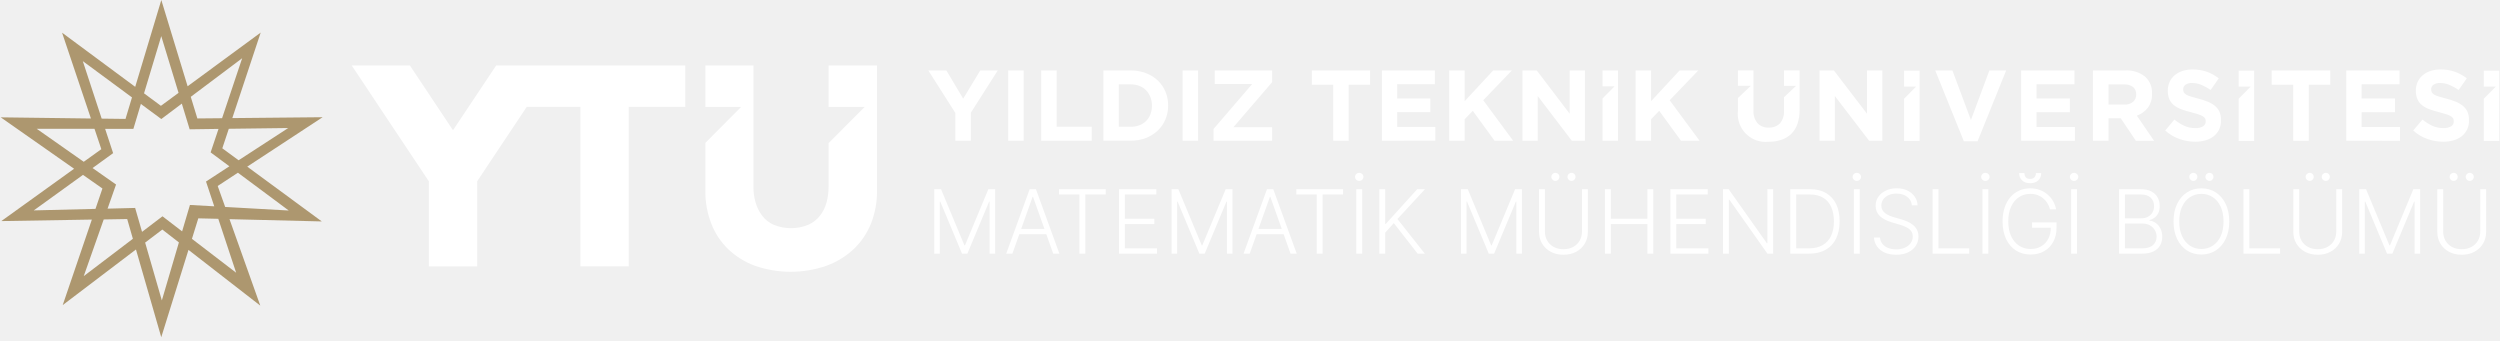
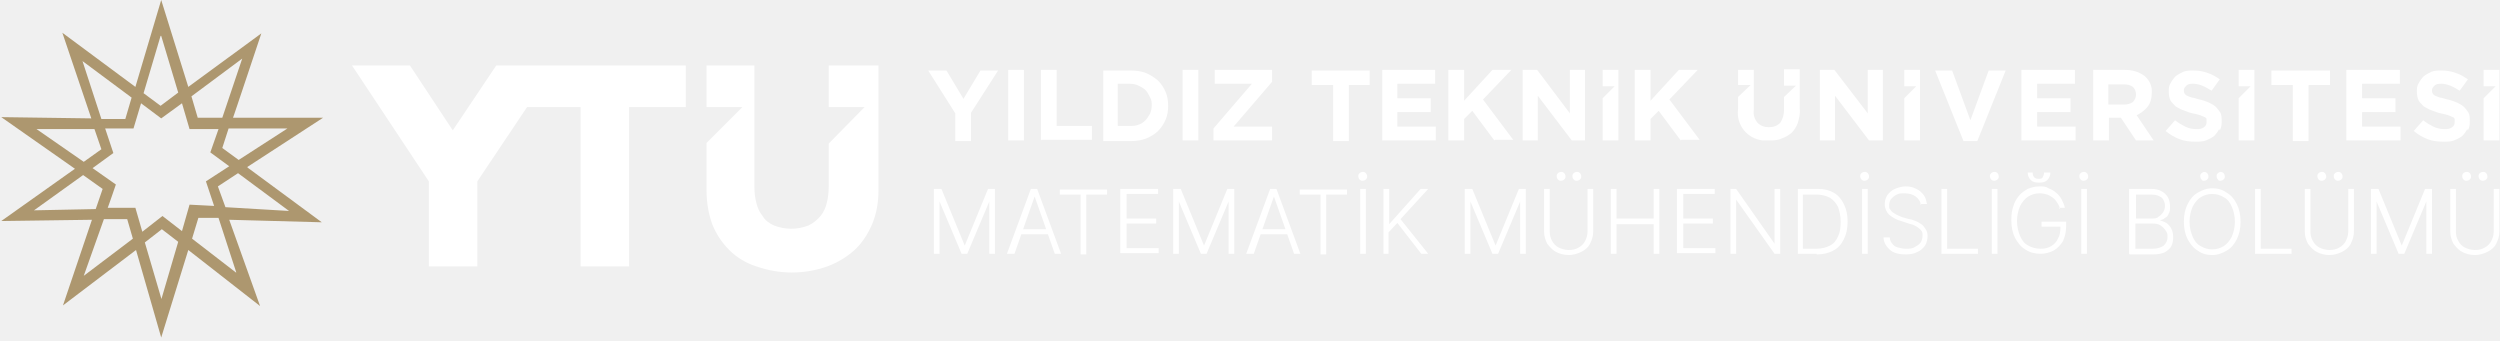
- <svg xmlns="http://www.w3.org/2000/svg" width="397" height="54" viewBox="0 0 397 54" fill="none">
-   <g clip-path="url(#clip0_4111_6620)">
-     <path d="M39.264 26.463L51.231 18.614L36.889 18.753L41.398 5.172L29.792 13.697L25.617 0.005L21.471 13.79L9.856 5.19L14.439 18.818L0.115 18.633L11.767 26.797L0.208 35.109L14.587 34.868L9.958 48.449L21.591 39.617L25.608 53.551L29.931 39.682L41.333 48.533L36.444 34.803L51.101 35.164L39.264 26.463ZM45.767 20.331L37.891 25.451L35.303 23.55L36.332 20.451L45.767 20.331ZM38.457 9.245L35.266 18.772L31.341 18.809L30.293 15.377L38.457 9.245ZM25.608 5.738L28.354 14.746L25.553 16.805L22.872 14.82L25.608 5.738ZM13.149 9.708L20.96 15.469L19.931 18.883L16.146 18.837L13.149 9.708ZM5.83 20.451H15.005L16.09 23.689L13.298 25.693L5.83 20.451ZM5.366 33.411L13.177 27.771L16.266 29.932L15.162 33.17L5.366 33.411ZM13.298 43.848L16.47 34.849L20.2 34.784L21.1 37.92L13.298 43.848ZM25.701 47.707L23.048 38.523L25.775 36.454L28.41 38.495L25.701 47.707ZM28.92 36.742L25.803 34.348L22.556 36.816L21.461 33.022L17.083 33.133L18.428 29.301L14.698 26.685L17.964 24.32L16.693 20.46H21.183L22.371 16.508L25.617 18.902L28.874 16.453L30.117 20.535L34.7 20.47L33.447 24.199L36.425 26.407L32.714 28.828L34.023 32.762L30.163 32.548L28.92 36.742ZM37.501 43.31L30.479 37.929L31.49 34.673L34.663 34.747L37.501 43.31ZM35.757 32.864L34.57 29.533L37.78 27.427L45.851 33.43L35.757 32.864Z" fill="#AD976F" />
-     <path d="M78.791 10.395L71.936 20.683L65.089 10.395H55.849L68.086 28.773L68.104 28.763V42.308H75.776V28.763L75.786 28.773L83.643 16.972H92.169V42.298H99.841V16.972H108.821V10.395H78.791Z" fill="white" />
-     <path d="M131.578 10.395V16.982H137.301L131.578 22.733V29.654C131.578 30.489 131.476 31.324 131.262 32.131C131.058 32.892 130.715 33.606 130.232 34.227C129.741 34.858 129.101 35.359 128.368 35.693C126.596 36.417 124.62 36.417 122.848 35.693C122.124 35.369 121.493 34.858 121.011 34.227C120.538 33.597 120.195 32.892 119.981 32.131C119.749 31.324 119.638 30.489 119.647 29.654V10.395H112.012V16.982H117.69L112.012 22.687V30.276C111.985 32.066 112.309 33.847 112.959 35.526C113.552 37.057 114.471 38.439 115.649 39.58C116.874 40.74 118.33 41.64 119.916 42.215C123.572 43.477 127.551 43.477 131.206 42.215C132.811 41.64 134.286 40.74 135.539 39.58C136.745 38.449 137.682 37.057 138.303 35.526C138.962 33.856 139.296 32.075 139.268 30.276V10.395H131.578Z" fill="white" />
-     <path d="M154.17 17.894V22.347H151.711V17.941L147.416 11.187H150.283L152.955 15.668L155.663 11.187H158.447L154.17 17.894Z" fill="white" />
-     <path d="M160.098 22.347V11.187H162.556V22.347H160.098Z" fill="white" />
-     <path d="M165.339 22.347V11.187H167.798V20.13H173.364V22.347H165.339Z" fill="white" />
-     <path d="M185.072 18.961C184.793 19.629 184.376 20.232 183.856 20.733C183.309 21.243 182.669 21.642 181.973 21.911C181.203 22.208 180.396 22.347 179.57 22.338H175.219V11.187H179.57C180.387 11.178 181.203 11.326 181.973 11.614C182.669 11.874 183.309 12.273 183.856 12.783C184.376 13.284 184.793 13.877 185.072 14.545C185.359 15.241 185.508 15.983 185.498 16.735V16.763C185.508 17.523 185.359 18.265 185.072 18.961ZM182.929 16.763C182.938 16.299 182.845 15.835 182.678 15.408C182.52 15.009 182.288 14.648 182.001 14.341C181.704 14.035 181.342 13.803 180.943 13.646C180.507 13.479 180.043 13.395 179.57 13.395H177.669V20.13H179.57C180.034 20.14 180.507 20.056 180.943 19.889C181.342 19.741 181.704 19.509 182.001 19.212C182.298 18.906 182.53 18.553 182.678 18.163C182.845 17.727 182.929 17.273 182.929 16.809V16.763Z" fill="white" />
-     <path d="M187.799 22.347V11.187H190.257V22.347H187.799Z" fill="white" />
-     <path d="M192.707 22.347V20.483L198.848 13.339H192.901V11.187H202.011V13.052L195.87 20.195H202.011V22.347H192.707Z" fill="white" />
-     <path d="M214.173 13.451V22.347H211.715V13.451H208.32V11.187H217.569V13.451H214.173Z" fill="white" />
-     <path d="M219.452 22.347V11.187H227.857V13.367H221.873V15.631H227.133V17.811H221.873V20.158H227.931V22.338L219.452 22.347Z" fill="white" />
-     <path d="M237.338 22.347L233.878 17.598L232.588 18.933V22.347H230.13V11.187H232.588V16.067L237.116 11.187H240.084L235.538 15.918L240.288 22.347H237.338Z" fill="white" />
-     <path d="M249.602 22.347L244.194 15.251V22.347H241.773V11.187H244.036L249.268 18.061V11.187H251.69V22.347H249.602Z" fill="white" />
-     <path d="M266.941 22.347L263.481 17.598L262.191 18.933V22.347H259.733V11.187H262.191V16.067L266.718 11.187H269.687L265.141 15.918L269.891 22.347H266.941Z" fill="white" />
-     <path d="M296.813 22.347L291.377 15.251V22.347H288.937V11.187H291.219L296.479 18.061V11.187H298.919V22.347H296.813Z" fill="white" />
-     <path d="M314.04 22.431H311.86L307.315 11.187H310.042L312.983 19.054L315.914 11.187H318.577L314.04 22.431Z" fill="white" />
-     <path d="M320.961 22.347V11.187H329.422V13.377H323.401V15.64H328.698V17.82H323.401V20.167H329.496V22.357L320.961 22.347Z" fill="white" />
-     <path d="M339.172 22.347L336.769 18.776H334.83V22.347H332.362V11.187H337.502C338.624 11.122 339.738 11.465 340.628 12.161C341.389 12.848 341.797 13.85 341.742 14.87V14.907C341.779 15.696 341.537 16.475 341.074 17.115C340.619 17.69 340.016 18.126 339.33 18.367L342.066 22.357H339.172V22.347ZM339.227 15C339.255 14.545 339.07 14.1 338.717 13.803C338.3 13.516 337.799 13.377 337.289 13.404H334.83V16.605H337.335C337.845 16.642 338.337 16.484 338.736 16.169C339.06 15.881 339.246 15.454 339.227 15.018V15Z" fill="white" />
-     <path d="M352.419 20.52C352.225 20.937 351.937 21.308 351.575 21.605C351.195 21.911 350.75 22.134 350.276 22.273C349.738 22.431 349.172 22.514 348.607 22.505C347.744 22.505 346.9 22.357 346.083 22.069C345.248 21.772 344.488 21.318 343.838 20.724L345.295 18.989C345.777 19.388 346.306 19.713 346.872 19.982C347.428 20.232 348.031 20.353 348.644 20.343C349.061 20.362 349.469 20.269 349.84 20.065C350.109 19.898 350.276 19.611 350.267 19.295V19.258C350.267 19.11 350.239 18.961 350.184 18.831C350.1 18.692 349.989 18.572 349.84 18.488C349.618 18.358 349.386 18.247 349.145 18.173C348.848 18.071 348.467 17.959 347.994 17.839C347.475 17.718 346.955 17.56 346.445 17.375C346.028 17.227 345.629 17.013 345.267 16.744C344.942 16.494 344.692 16.178 344.515 15.807C344.33 15.371 344.237 14.898 344.246 14.415V14.388C344.237 13.915 344.339 13.441 344.534 13.005C344.719 12.597 344.998 12.235 345.341 11.948C345.703 11.642 346.13 11.41 346.575 11.271C347.085 11.104 347.623 11.029 348.161 11.029C348.931 11.02 349.701 11.141 350.434 11.391C351.121 11.632 351.761 11.994 352.336 12.44L351.056 14.286C350.592 13.97 350.1 13.701 349.581 13.479C349.126 13.284 348.625 13.182 348.133 13.182C347.753 13.154 347.373 13.256 347.048 13.46C346.825 13.618 346.686 13.877 346.686 14.156V14.193C346.686 14.36 346.714 14.518 346.788 14.666C346.881 14.814 347.011 14.944 347.169 15.028C347.41 15.158 347.66 15.26 347.92 15.334C348.235 15.427 348.634 15.538 349.117 15.668C349.636 15.798 350.146 15.965 350.638 16.169C351.046 16.336 351.427 16.558 351.761 16.837C352.058 17.087 352.299 17.403 352.456 17.755C352.623 18.154 352.698 18.581 352.688 19.017V19.045C352.725 19.555 352.623 20.056 352.419 20.52Z" fill="white" />
-     <path d="M366.632 13.451V22.357H364.164V13.451H360.741V11.187H370.046V13.451H366.632Z" fill="white" />
-     <path d="M372.588 22.347V11.187H381.048V13.377H375.027V15.64H380.325V17.82H375.027V20.167H381.122V22.357L372.588 22.347Z" fill="white" />
-     <path d="M391.8 20.52C391.605 20.937 391.318 21.308 390.956 21.605C390.576 21.911 390.13 22.134 389.657 22.273C389.119 22.431 388.553 22.514 387.987 22.505C387.125 22.505 386.28 22.357 385.464 22.069C384.629 21.772 383.868 21.318 383.219 20.724L384.685 18.989C385.167 19.388 385.696 19.713 386.262 19.982C386.818 20.232 387.421 20.353 388.034 20.343C388.451 20.362 388.859 20.269 389.231 20.065C389.5 19.898 389.667 19.611 389.657 19.295V19.249C389.657 19.1 389.629 18.952 389.574 18.822C389.49 18.683 389.379 18.562 389.231 18.479C389.008 18.349 388.776 18.238 388.535 18.163C388.238 18.061 387.857 17.95 387.384 17.829C386.865 17.709 386.345 17.551 385.835 17.366C385.418 17.217 385.019 17.004 384.657 16.735C384.332 16.484 384.082 16.169 383.905 15.798C383.72 15.362 383.627 14.889 383.636 14.406V14.388C383.627 13.915 383.729 13.441 383.924 13.005C384.119 12.597 384.388 12.235 384.731 11.948C385.093 11.642 385.52 11.41 385.965 11.271C386.475 11.104 387.013 11.029 387.551 11.029C388.321 11.02 389.091 11.141 389.824 11.391C390.511 11.632 391.151 11.994 391.726 12.44L390.437 14.286C389.973 13.97 389.481 13.701 388.961 13.479C388.507 13.284 388.006 13.182 387.514 13.182C387.134 13.154 386.754 13.256 386.429 13.46C386.206 13.618 386.067 13.877 386.067 14.156V14.193C386.067 14.36 386.095 14.518 386.169 14.666C386.262 14.814 386.392 14.944 386.549 15.028C386.791 15.158 387.041 15.26 387.301 15.334C387.616 15.427 388.015 15.538 388.498 15.668C389.017 15.798 389.527 15.965 390.019 16.169C390.427 16.336 390.808 16.558 391.142 16.837C391.438 17.087 391.68 17.403 391.837 17.755C392.004 18.154 392.079 18.581 392.069 19.017V19.045C392.106 19.555 392.004 20.056 391.8 20.52Z" fill="white" />
-     <path d="M254.482 11.187V13.71H256.393L254.482 15.64V22.347H256.94V11.187H254.482Z" fill="white" />
-     <path d="M394.426 11.224V13.748H396.337L394.426 15.677V22.384H396.884V11.224H394.426Z" fill="white" />
-     <path d="M355.499 11.224V13.748H357.41L355.499 15.677V22.384H357.958V11.224H355.499Z" fill="white" />
-     <path d="M302.37 11.224V13.748H304.281L302.37 15.677V22.384H304.828V11.224H302.37Z" fill="white" />
-     <path d="M283.296 11.187V13.636H285.208L283.296 15.445V17.579C283.352 18.303 283.12 19.026 282.656 19.592C282.183 20.056 281.534 20.297 280.875 20.26C280.207 20.297 279.558 20.047 279.094 19.564C278.621 18.98 278.398 18.247 278.454 17.495V11.178H275.986V13.627H278.027L275.986 15.566V17.56C275.689 19.991 277.415 22.208 279.845 22.505C280.179 22.542 280.513 22.551 280.847 22.514C281.543 22.524 282.23 22.422 282.888 22.199C283.473 22.013 284.001 21.689 284.447 21.262C284.892 20.817 285.226 20.279 285.43 19.694C285.671 18.98 285.792 18.228 285.773 17.477V11.178H283.296V11.187Z" fill="white" />
-     <path d="M148.359 30.046H149.438L153.15 38.959H153.24L156.952 30.046H158.031V40.278H157.152V32.019H157.072L153.62 40.278H152.77L149.318 32.019H149.238V40.278H148.359V30.046ZM160.767 40.278H159.788L163.51 30.046H164.509L168.231 40.278H167.252L164.044 31.26H163.974L160.767 40.278ZM161.471 36.356H166.547V37.195H161.471V36.356ZM168.17 30.885V30.046H175.589V30.885H172.347V40.278H171.412V30.885H168.17ZM177.693 40.278V30.046H183.628V30.885H178.627V34.737H183.313V35.577H178.627V39.439H183.728V40.278H177.693ZM186.046 30.046H187.125L190.838 38.959H190.928L194.64 30.046H195.719V40.278H194.84V32.019H194.76L191.307 40.278H190.458L187.006 32.019H186.926V40.278H186.046V30.046ZM198.454 40.278H197.475L201.197 30.046H202.196L205.919 40.278H204.939L201.732 31.26H201.662L198.454 40.278ZM199.159 36.356H204.235V37.195H199.159V36.356ZM205.857 30.885V30.046H213.277V30.885H210.034V40.278H209.1V30.885H205.857ZM216.314 30.046V40.278H215.38V30.046H216.314ZM215.845 28.727C215.665 28.727 215.508 28.665 215.375 28.542C215.245 28.415 215.18 28.264 215.18 28.087C215.18 27.911 215.245 27.761 215.375 27.638C215.508 27.511 215.665 27.448 215.845 27.448C216.028 27.448 216.184 27.511 216.314 27.638C216.448 27.761 216.514 27.911 216.514 28.087C216.514 28.264 216.448 28.415 216.314 28.542C216.184 28.665 216.028 28.727 215.845 28.727ZM219.035 40.278V30.046H219.969V35.557H220.059L225.055 30.046H226.284L221.913 34.777L226.264 40.278H225.125L221.333 35.427L219.969 36.956V40.278H219.035ZM232.005 30.046H233.084L236.796 38.959H236.886L240.598 30.046H241.678V40.278H240.798V32.019H240.718L237.266 40.278H236.417L232.964 32.019H232.884V40.278H232.005V30.046ZM251.218 30.046H252.152V36.821C252.152 37.517 251.989 38.14 251.662 38.689C251.336 39.236 250.881 39.667 250.298 39.983C249.719 40.296 249.044 40.453 248.275 40.453C247.509 40.453 246.834 40.295 246.252 39.978C245.669 39.662 245.214 39.23 244.888 38.684C244.561 38.138 244.398 37.517 244.398 36.821V30.046H245.332V36.756C245.332 37.299 245.454 37.783 245.697 38.21C245.94 38.633 246.282 38.966 246.721 39.209C247.164 39.452 247.682 39.574 248.275 39.574C248.868 39.574 249.386 39.452 249.829 39.209C250.272 38.966 250.613 38.633 250.853 38.21C251.096 37.783 251.218 37.299 251.218 36.756V30.046ZM246.996 28.727C246.826 28.727 246.676 28.664 246.546 28.537C246.42 28.407 246.356 28.257 246.356 28.087C246.356 27.907 246.42 27.756 246.546 27.633C246.676 27.509 246.826 27.448 246.996 27.448C247.179 27.448 247.331 27.509 247.451 27.633C247.574 27.756 247.635 27.907 247.635 28.087C247.635 28.257 247.574 28.407 247.451 28.537C247.331 28.664 247.179 28.727 246.996 28.727ZM249.554 28.727C249.384 28.727 249.234 28.664 249.104 28.537C248.978 28.407 248.915 28.257 248.915 28.087C248.915 27.907 248.978 27.756 249.104 27.633C249.234 27.509 249.384 27.448 249.554 27.448C249.737 27.448 249.889 27.509 250.009 27.633C250.132 27.756 250.194 27.907 250.194 28.087C250.194 28.257 250.132 28.407 250.009 28.537C249.889 28.664 249.737 28.727 249.554 28.727ZM254.867 40.278V30.046H255.802V34.737H261.607V30.046H262.542V40.278H261.607V35.577H255.802V40.278H254.867ZM265.255 40.278V30.046H271.19V30.885H266.189V34.737H270.875V35.577H266.189V39.439H271.29V40.278H265.255ZM281.577 30.046V40.278H280.668L274.622 31.71H274.542V40.278H273.608V30.046H274.512L280.578 38.624H280.658V30.046H281.577ZM287.295 40.278H284.298V30.046H287.475C288.451 30.046 289.285 30.249 289.978 30.655C290.674 31.062 291.207 31.645 291.577 32.404C291.947 33.163 292.132 34.074 292.132 35.137C292.132 36.209 291.942 37.13 291.562 37.9C291.186 38.666 290.636 39.254 289.913 39.663C289.194 40.073 288.321 40.278 287.295 40.278ZM285.232 39.439H287.24C288.12 39.439 288.856 39.266 289.449 38.919C290.041 38.573 290.486 38.078 290.783 37.435C291.079 36.792 291.227 36.026 291.227 35.137C291.224 34.254 291.077 33.495 290.788 32.859C290.501 32.222 290.075 31.735 289.509 31.395C288.946 31.055 288.25 30.885 287.42 30.885H285.232V39.439ZM295.33 30.046V40.278H294.396V30.046H295.33ZM294.861 28.727C294.681 28.727 294.524 28.665 294.391 28.542C294.261 28.415 294.196 28.264 294.196 28.087C294.196 27.911 294.261 27.761 294.391 27.638C294.524 27.511 294.681 27.448 294.861 27.448C295.044 27.448 295.2 27.511 295.33 27.638C295.464 27.761 295.53 27.911 295.53 28.087C295.53 28.264 295.464 28.415 295.33 28.542C295.2 28.665 295.044 28.727 294.861 28.727ZM303.607 32.604C303.55 32.034 303.298 31.581 302.852 31.245C302.406 30.909 301.845 30.74 301.168 30.74C300.692 30.74 300.272 30.822 299.909 30.985C299.55 31.148 299.267 31.375 299.06 31.665C298.857 31.951 298.755 32.278 298.755 32.644C298.755 32.914 298.814 33.15 298.93 33.353C299.047 33.556 299.203 33.731 299.4 33.878C299.6 34.021 299.819 34.144 300.059 34.248C300.302 34.351 300.547 34.438 300.794 34.507L301.873 34.817C302.199 34.907 302.526 35.022 302.852 35.162C303.179 35.302 303.477 35.478 303.746 35.691C304.02 35.901 304.238 36.16 304.401 36.466C304.567 36.769 304.651 37.134 304.651 37.56C304.651 38.106 304.509 38.598 304.226 39.034C303.943 39.47 303.537 39.817 303.007 40.073C302.477 40.326 301.843 40.453 301.103 40.453C300.407 40.453 299.803 40.338 299.29 40.108C298.777 39.875 298.374 39.554 298.081 39.144C297.788 38.734 297.623 38.26 297.586 37.72H298.545C298.579 38.123 298.712 38.464 298.945 38.744C299.178 39.024 299.481 39.237 299.854 39.384C300.227 39.527 300.644 39.599 301.103 39.599C301.613 39.599 302.066 39.514 302.462 39.344C302.862 39.171 303.175 38.931 303.402 38.624C303.632 38.315 303.746 37.955 303.746 37.545C303.746 37.199 303.656 36.909 303.477 36.676C303.297 36.439 303.045 36.241 302.722 36.081C302.402 35.921 302.031 35.78 301.608 35.657L300.384 35.297C299.581 35.057 298.958 34.726 298.515 34.303C298.072 33.88 297.851 33.34 297.851 32.684C297.851 32.134 297.997 31.651 298.291 31.235C298.587 30.815 298.987 30.489 299.49 30.256C299.996 30.019 300.564 29.901 301.193 29.901C301.83 29.901 302.392 30.017 302.882 30.251C303.372 30.484 303.76 30.805 304.046 31.215C304.336 31.621 304.491 32.084 304.511 32.604H303.607ZM306.899 40.278V30.046H307.833V39.439H312.71V40.278H306.899ZM315.747 30.046V40.278H314.813V30.046H315.747ZM315.278 28.727C315.098 28.727 314.941 28.665 314.808 28.542C314.678 28.415 314.613 28.264 314.613 28.087C314.613 27.911 314.678 27.761 314.808 27.638C314.941 27.511 315.098 27.448 315.278 27.448C315.461 27.448 315.617 27.511 315.747 27.638C315.88 27.761 315.947 27.911 315.947 28.087C315.947 28.264 315.88 28.415 315.747 28.542C315.617 28.665 315.461 28.727 315.278 28.727ZM325.547 33.243C325.454 32.904 325.317 32.586 325.138 32.289C324.958 31.989 324.735 31.728 324.468 31.505C324.205 31.278 323.9 31.102 323.554 30.975C323.211 30.849 322.828 30.785 322.405 30.785C321.739 30.785 321.142 30.959 320.616 31.305C320.09 31.651 319.673 32.151 319.367 32.804C319.064 33.457 318.912 34.243 318.912 35.162C318.912 36.078 319.066 36.862 319.372 37.515C319.678 38.168 320.098 38.669 320.631 39.019C321.167 39.365 321.78 39.539 322.47 39.539C323.099 39.539 323.655 39.399 324.138 39.119C324.621 38.839 324.998 38.439 325.267 37.92C325.541 37.4 325.674 36.782 325.667 36.066L325.967 36.161H322.689V35.322H326.576V36.161C326.576 37.034 326.4 37.788 326.047 38.425C325.694 39.061 325.209 39.552 324.593 39.898C323.977 40.245 323.269 40.418 322.47 40.418C321.577 40.418 320.796 40.203 320.126 39.773C319.457 39.34 318.936 38.731 318.563 37.945C318.193 37.155 318.008 36.228 318.008 35.162C318.008 34.359 318.115 33.635 318.328 32.989C318.541 32.342 318.842 31.79 319.232 31.33C319.625 30.87 320.09 30.519 320.626 30.276C321.162 30.029 321.755 29.906 322.405 29.906C322.964 29.906 323.476 29.994 323.939 30.171C324.405 30.347 324.815 30.59 325.168 30.9C325.524 31.207 325.815 31.561 326.042 31.964C326.272 32.364 326.427 32.79 326.507 33.243H325.547ZM323.304 27.488H324.143C324.143 27.964 323.985 28.351 323.669 28.647C323.356 28.943 322.928 29.092 322.385 29.092C321.848 29.092 321.424 28.943 321.111 28.647C320.798 28.351 320.641 27.964 320.641 27.488H321.48C321.48 27.748 321.55 27.967 321.69 28.147C321.833 28.324 322.065 28.412 322.385 28.412C322.704 28.412 322.938 28.324 323.084 28.147C323.231 27.967 323.304 27.748 323.304 27.488ZM329.83 30.046V40.278H328.896V30.046H329.83ZM329.361 28.727C329.181 28.727 329.024 28.665 328.891 28.542C328.761 28.415 328.696 28.264 328.696 28.087C328.696 27.911 328.761 27.761 328.891 27.638C329.024 27.511 329.181 27.448 329.361 27.448C329.544 27.448 329.7 27.511 329.83 27.638C329.963 27.761 330.03 27.911 330.03 28.087C330.03 28.264 329.963 28.415 329.83 28.542C329.7 28.665 329.544 28.727 329.361 28.727ZM336.508 40.278V30.046H339.96C340.626 30.046 341.181 30.162 341.624 30.396C342.07 30.629 342.405 30.947 342.628 31.35C342.851 31.753 342.963 32.211 342.963 32.724C342.963 33.15 342.891 33.515 342.748 33.818C342.605 34.121 342.41 34.366 342.163 34.552C341.917 34.739 341.642 34.874 341.339 34.957V35.037C341.669 35.06 341.988 35.177 342.298 35.387C342.608 35.593 342.863 35.883 343.063 36.256C343.263 36.629 343.362 37.075 343.362 37.595C343.362 38.111 343.248 38.573 343.018 38.979C342.788 39.382 342.435 39.7 341.959 39.933C341.486 40.163 340.883 40.278 340.15 40.278H336.508ZM337.442 39.439H340.15C340.939 39.439 341.522 39.264 341.899 38.914C342.278 38.564 342.468 38.125 342.468 37.595C342.468 37.205 342.373 36.852 342.183 36.536C341.997 36.216 341.732 35.963 341.389 35.776C341.049 35.59 340.65 35.497 340.19 35.497H337.442V39.439ZM337.442 34.667H340.045C340.448 34.667 340.801 34.584 341.104 34.417C341.407 34.251 341.644 34.021 341.814 33.728C341.983 33.435 342.068 33.1 342.068 32.724C342.068 32.181 341.892 31.74 341.539 31.4C341.186 31.057 340.66 30.885 339.96 30.885H337.442V34.667ZM354.006 35.162C354.006 36.228 353.816 37.155 353.436 37.945C353.056 38.731 352.533 39.34 351.867 39.773C351.204 40.203 350.442 40.418 349.579 40.418C348.716 40.418 347.952 40.203 347.286 39.773C346.623 39.34 346.102 38.731 345.722 37.945C345.346 37.155 345.157 36.228 345.157 35.162C345.157 34.096 345.346 33.17 345.722 32.384C346.102 31.595 346.625 30.985 347.291 30.555C347.957 30.122 348.72 29.906 349.579 29.906C350.442 29.906 351.204 30.122 351.867 30.555C352.533 30.985 353.056 31.595 353.436 32.384C353.816 33.17 354.006 34.096 354.006 35.162ZM353.096 35.162C353.096 34.246 352.943 33.462 352.637 32.809C352.33 32.153 351.912 31.651 351.383 31.305C350.853 30.959 350.252 30.785 349.579 30.785C348.909 30.785 348.31 30.959 347.78 31.305C347.251 31.651 346.831 32.151 346.521 32.804C346.215 33.457 346.062 34.243 346.062 35.162C346.062 36.078 346.215 36.862 346.521 37.515C346.828 38.168 347.246 38.669 347.775 39.019C348.305 39.365 348.906 39.539 349.579 39.539C350.252 39.539 350.853 39.365 351.383 39.019C351.916 38.673 352.335 38.173 352.642 37.52C352.948 36.864 353.1 36.078 353.096 35.162ZM348.3 28.727C348.133 28.727 347.985 28.664 347.855 28.537C347.725 28.407 347.66 28.257 347.66 28.087C347.66 27.904 347.725 27.753 347.855 27.633C347.985 27.509 348.133 27.448 348.3 27.448C348.483 27.448 348.635 27.509 348.755 27.633C348.878 27.753 348.939 27.904 348.939 28.087C348.939 28.257 348.878 28.407 348.755 28.537C348.635 28.664 348.483 28.727 348.3 28.727ZM350.858 28.727C350.691 28.727 350.543 28.664 350.413 28.537C350.283 28.407 350.218 28.257 350.218 28.087C350.218 27.904 350.283 27.753 350.413 27.633C350.543 27.509 350.691 27.448 350.858 27.448C351.041 27.448 351.193 27.509 351.313 27.633C351.436 27.753 351.497 27.904 351.497 28.087C351.497 28.257 351.436 28.407 351.313 28.537C351.193 28.664 351.041 28.727 350.858 28.727ZM356.265 40.278V30.046H357.199V39.439H362.076V40.278H356.265ZM370.999 30.046H371.933V36.821C371.933 37.517 371.77 38.14 371.444 38.689C371.117 39.236 370.662 39.667 370.08 39.983C369.5 40.296 368.826 40.453 368.056 40.453C367.29 40.453 366.616 40.295 366.033 39.978C365.45 39.662 364.995 39.23 364.669 38.684C364.342 38.138 364.179 37.517 364.179 36.821V30.046H365.113V36.756C365.113 37.299 365.235 37.783 365.478 38.21C365.721 38.633 366.063 38.966 366.502 39.209C366.945 39.452 367.463 39.574 368.056 39.574C368.649 39.574 369.167 39.452 369.61 39.209C370.053 38.966 370.394 38.633 370.634 38.21C370.877 37.783 370.999 37.299 370.999 36.756V30.046ZM366.777 28.727C366.607 28.727 366.457 28.664 366.327 28.537C366.201 28.407 366.138 28.257 366.138 28.087C366.138 27.907 366.201 27.756 366.327 27.633C366.457 27.509 366.607 27.448 366.777 27.448C366.96 27.448 367.112 27.509 367.232 27.633C367.355 27.756 367.417 27.907 367.417 28.087C367.417 28.257 367.355 28.407 367.232 28.537C367.112 28.664 366.96 28.727 366.777 28.727ZM369.335 28.727C369.165 28.727 369.015 28.664 368.885 28.537C368.759 28.407 368.696 28.257 368.696 28.087C368.696 27.907 368.759 27.756 368.885 27.633C369.015 27.509 369.165 27.448 369.335 27.448C369.518 27.448 369.67 27.509 369.79 27.633C369.913 27.756 369.975 27.907 369.975 28.087C369.975 28.257 369.913 28.407 369.79 28.537C369.67 28.664 369.518 28.727 369.335 28.727ZM374.649 30.046H375.728L379.44 38.959H379.53L383.242 30.046H384.321V40.278H383.442V32.019H383.362L379.91 40.278H379.06L375.608 32.019H375.528V40.278H374.649V30.046ZM393.861 30.046H394.796V36.821C394.796 37.517 394.632 38.14 394.306 38.689C393.98 39.236 393.525 39.667 392.942 39.983C392.363 40.296 391.688 40.453 390.919 40.453C390.153 40.453 389.478 40.295 388.895 39.978C388.312 39.662 387.858 39.23 387.531 38.684C387.205 38.138 387.042 37.517 387.042 36.821V30.046H387.976V36.756C387.976 37.299 388.097 37.783 388.341 38.21C388.584 38.633 388.925 38.966 389.365 39.209C389.808 39.452 390.326 39.574 390.919 39.574C391.512 39.574 392.029 39.452 392.472 39.209C392.915 38.966 393.257 38.633 393.497 38.21C393.74 37.783 393.861 37.299 393.861 36.756V30.046ZM389.64 28.727C389.47 28.727 389.32 28.664 389.19 28.537C389.063 28.407 389 28.257 389 28.087C389 27.907 389.063 27.756 389.19 27.633C389.32 27.509 389.47 27.448 389.64 27.448C389.823 27.448 389.974 27.509 390.094 27.633C390.218 27.756 390.279 27.907 390.279 28.087C390.279 28.257 390.218 28.407 390.094 28.537C389.974 28.664 389.823 28.727 389.64 28.727ZM392.198 28.727C392.028 28.727 391.878 28.664 391.748 28.537C391.621 28.407 391.558 28.257 391.558 28.087C391.558 27.907 391.621 27.756 391.748 27.633C391.878 27.509 392.028 27.448 392.198 27.448C392.381 27.448 392.532 27.509 392.652 27.633C392.776 27.756 392.837 27.907 392.837 28.087C392.837 28.257 392.776 28.407 392.652 28.537C392.532 28.664 392.381 28.727 392.198 28.727Z" fill="white" />
-   </g>
+ <svg xmlns="http://www.w3.org/2000/svg" id="katman_1" version="1.1" viewBox="0 0 397 54">
  <defs>
-     <clipPath id="clip0_4111_6620">
-       <rect width="397" height="53.556" fill="white" />
+     <style>
+       .st0 {
+         fill: #fff;
+       }
+ 
+       .st1 {
+         fill: none;
+       }
+ 
+       .st2 {
+         fill: #ad976f;
+       }
+ 
+       .st3 {
+         clip-path: url(#clippath);
+       }
+     </style>
+     <clipPath id="clippath">
+       <rect class="st1" y="0" width="397" height="53.6" />
    </clipPath>
  </defs>
+   <g class="st3">
+     <g>
+       <path class="st2" d="M39.3,26.5l12-7.8h-14.3c0,.1,4.5-13.4,4.5-13.4l-11.6,8.5L25.6,0l-4.1,13.8L9.9,5.2l4.6,13.6-14.3-.2,11.7,8.2L.2,35.1l14.4-.2-4.6,13.6,11.6-8.8,4,13.9,4.3-13.9,11.4,8.9-4.9-13.7,14.7.4-11.8-8.7ZM45.8,20.3l-7.9,5.1-2.6-1.9,1-3.1h9.4ZM38.5,9.2l-3.2,9.5h-3.9s-1-3.4-1-3.4l8.2-6.1ZM25.6,5.7l2.7,9-2.8,2.1-2.7-2,2.7-9.1ZM13.1,9.7l7.8,5.8-1,3.4h-3.8s-3-9.2-3-9.2ZM5.8,20.5h9.2l1.1,3.2-2.8,2-7.5-5.2ZM5.4,33.4l7.8-5.6,3.1,2.2-1.1,3.2-9.8.2ZM13.3,43.8l3.2-9h3.7c0,0,.9,3.1.9,3.1l-7.8,5.9ZM25.7,47.7l-2.7-9.2,2.7-2.1,2.6,2-2.7,9.2ZM28.9,36.7l-3.1-2.4-3.2,2.5-1.1-3.8h-4.4c0,.1,1.3-3.7,1.3-3.7l-3.7-2.6,3.3-2.4-1.3-3.9h4.5l1.2-4,3.2,2.4,3.3-2.4,1.2,4.1h4.6c0,0-1.3,3.7-1.3,3.7l3,2.2-3.7,2.4,1.3,3.9-3.9-.2-1.2,4.2ZM37.5,43.3l-7-5.4,1-3.3h3.2c0,0,2.8,8.6,2.8,8.6ZM35.8,32.9l-1.2-3.3,3.2-2.1,8.1,6-10.1-.6Z" />
+       <path class="st0" d="M78.8,10.4l-6.9,10.3-6.8-10.3h-9.2l12.2,18.4h0s0,13.5,0,13.5h7.7v-13.5h0s7.9-11.8,7.9-11.8h8.5v25.3h7.7v-25.3h9v-6.6h-30Z" />
+       <path class="st0" d="M131.6,10.4v6.6h5.7l-5.7,5.8v6.9c0,.8-.1,1.7-.3,2.5-.2.8-.5,1.5-1,2.1-.5.6-1.1,1.1-1.9,1.5-1.8.7-3.7.7-5.5,0-.7-.3-1.4-.8-1.8-1.5-.5-.6-.8-1.3-1-2.1-.2-.8-.3-1.6-.3-2.5V10.4h-7.6v6.6h5.7l-5.7,5.7v7.6c0,1.8.3,3.6.9,5.3.6,1.5,1.5,2.9,2.7,4.1,1.2,1.2,2.7,2.1,4.3,2.6,3.7,1.3,7.6,1.3,11.3,0,1.6-.6,3.1-1.5,4.3-2.6,1.2-1.1,2.1-2.5,2.8-4.1.7-1.7,1-3.5,1-5.3V10.4h-7.7Z" />
+       <path class="st0" d="M154.2,17.9v4.5h-2.5v-4.4l-4.3-6.8h2.9l2.7,4.5,2.7-4.5h2.8l-4.3,6.7Z" />
+       <path class="st0" d="M160.1,22.3v-11.2h2.5v11.2h-2.5Z" />
+       <path class="st0" d="M165.3,22.3v-11.2h2.5v8.9h5.6v2.2h-8Z" />
+       <path class="st0" d="M185.1,19c-.3.7-.7,1.3-1.2,1.8-.5.5-1.2.9-1.9,1.2-.8.3-1.6.4-2.4.4h-4.4v-11.2h4.4c.8,0,1.6.1,2.4.4.7.3,1.3.7,1.9,1.2.5.5.9,1.1,1.2,1.8.3.7.4,1.4.4,2.2h0c0,.8-.1,1.5-.4,2.2ZM182.9,16.8c0-.5,0-.9-.3-1.4-.2-.4-.4-.8-.7-1.1-.3-.3-.7-.5-1.1-.7-.4-.2-.9-.3-1.4-.3h-1.9v6.7h1.9c.5,0,.9,0,1.4-.2.4-.1.8-.4,1.1-.7.3-.3.5-.7.7-1,.2-.4.3-.9.3-1.4h0Z" />
+       <path class="st0" d="M187.8,22.3v-11.2h2.5v11.2h-2.5Z" />
+       <path class="st0" d="M192.7,22.3v-1.9l6.1-7.1h-5.9v-2.2h9.1v1.9l-6.1,7.1h6.1v2.2h-9.3Z" />
+       <path class="st0" d="M214.2,13.5v8.9h-2.5v-8.9h-3.4v-2.3h9.2v2.3h-3.4Z" />
+       <path class="st0" d="M219.5,22.3v-11.2h8.4v2.2h-6v2.3h5.3v2.2h-5.3v2.3h6.1v2.2h-8.5Z" />
+       <path class="st0" d="M237.3,22.3l-3.5-4.7-1.3,1.3v3.4h-2.5v-11.2h2.5v4.9l4.5-4.9h3l-4.5,4.7,4.8,6.4h-2.9Z" />
+       <path class="st0" d="M249.6,22.3l-5.4-7.1v7.1h-2.4v-11.2h2.3l5.2,6.9v-6.9h2.4v11.2h-2.1Z" />
+       <path class="st0" d="M266.9,22.3l-3.5-4.7-1.3,1.3v3.4h-2.5v-11.2h2.5v4.9l4.5-4.9h3l-4.5,4.7,4.8,6.4h-2.9Z" />
+       <path class="st0" d="M296.8,22.3l-5.4-7.1v7.1h-2.4v-11.2h2.3l5.3,6.9v-6.9h2.4v11.2h-2.1Z" />
+       <path class="st0" d="M314,22.4h-2.2l-4.5-11.2h2.7l2.9,7.9,2.9-7.9h2.7l-4.5,11.2Z" />
+       <path class="st0" d="M321,22.3v-11.2h8.5v2.2h-6v2.3h5.3v2.2h-5.3v2.3h6.1v2.2h-8.5Z" />
+       <path class="st0" d="M339.2,22.3l-2.4-3.6h-1.9v3.6h-2.5v-11.2h5.1c1.1,0,2.2.3,3.1,1,.8.7,1.2,1.7,1.1,2.7h0c0,.8-.2,1.6-.7,2.2-.5.6-1.1,1-1.7,1.3l2.7,4h-2.9ZM339.2,15c0-.5-.2-.9-.5-1.2-.4-.3-.9-.4-1.4-.4h-2.5v3.2h2.5c.5,0,1-.1,1.4-.4.3-.3.5-.7.5-1.2h0Z" />
+       <path class="st0" d="M352.4,20.5c-.2.4-.5.8-.8,1.1-.4.3-.8.5-1.3.7-.5.2-1.1.2-1.7.2-.9,0-1.7-.1-2.5-.4-.8-.3-1.6-.8-2.2-1.3l1.5-1.7c.5.4,1,.7,1.6,1,.6.3,1.2.4,1.8.4.4,0,.8,0,1.2-.3.3-.2.4-.5.4-.8h0c0-.2,0-.3,0-.5,0-.1-.2-.3-.3-.3-.2-.1-.5-.2-.7-.3-.3-.1-.7-.2-1.2-.3-.5-.1-1-.3-1.5-.5-.4-.1-.8-.4-1.2-.6-.3-.3-.6-.6-.8-.9-.2-.4-.3-.9-.3-1.4h0c0-.5,0-1,.3-1.4.2-.4.5-.8.8-1.1.4-.3.8-.5,1.2-.7.5-.2,1-.2,1.6-.2.8,0,1.5.1,2.3.4.7.2,1.3.6,1.9,1l-1.3,1.8c-.5-.3-1-.6-1.5-.8-.5-.2-1-.3-1.4-.3-.4,0-.8,0-1.1.3-.2.2-.4.4-.4.7h0c0,.2,0,.4.1.5,0,.1.2.3.4.4.2.1.5.2.8.3.3,0,.7.2,1.2.3.5.1,1,.3,1.5.5.4.2.8.4,1.1.7.3.3.5.6.7.9.2.4.2.8.2,1.3h0c0,.5,0,1-.3,1.5Z" />
+       <path class="st0" d="M366.6,13.5v8.9h-2.5v-8.9h-3.4v-2.3h9.3v2.3h-3.4Z" />
+       <path class="st0" d="M372.6,22.3v-11.2h8.5v2.2h-6v2.3h5.3v2.2h-5.3v2.3h6.1v2.2h-8.5Z" />
+       <path class="st0" d="M391.8,20.5c-.2.4-.5.8-.8,1.1-.4.3-.8.5-1.3.7-.5.2-1.1.2-1.7.2-.9,0-1.7-.1-2.5-.4-.8-.3-1.6-.8-2.2-1.3l1.5-1.7c.5.4,1,.7,1.6,1,.6.3,1.2.4,1.8.4.4,0,.8,0,1.2-.3.3-.2.4-.5.4-.8h0c0-.2,0-.3,0-.5,0-.1-.2-.3-.3-.3-.2-.1-.5-.2-.7-.3-.3-.1-.7-.2-1.2-.3-.5-.1-1-.3-1.5-.5-.4-.1-.8-.4-1.2-.6-.3-.3-.6-.6-.8-.9-.2-.4-.3-.9-.3-1.4h0c0-.5,0-1,.3-1.4.2-.4.5-.8.8-1.1.4-.3.8-.5,1.2-.7.5-.2,1-.2,1.6-.2.8,0,1.5.1,2.3.4.7.2,1.3.6,1.9,1l-1.3,1.8c-.5-.3-1-.6-1.5-.8-.5-.2-1-.3-1.4-.3-.4,0-.8,0-1.1.3-.2.2-.4.4-.4.7h0c0,.2,0,.4.1.5,0,.1.2.3.4.4.2.1.5.2.8.3.3,0,.7.2,1.2.3.5.1,1,.3,1.5.5.4.2.8.4,1.1.7.3.3.5.6.7.9.2.4.2.8.2,1.3h0c0,.5,0,1-.3,1.5Z" />
+       <path class="st0" d="M254.5,11.2v2.5h1.9l-1.9,1.9v6.7h2.5v-11.2h-2.5Z" />
+       <path class="st0" d="M394.4,11.2v2.5h1.9l-1.9,1.9v6.7h2.5v-11.2h-2.5Z" />
+       <path class="st0" d="M355.5,11.2v2.5h1.9l-1.9,1.9v6.7h2.5v-11.2h-2.5Z" />
+       <path class="st0" d="M302.4,11.2v2.5h1.9l-1.9,1.9v6.7h2.5v-11.2h-2.5Z" />
+       <path class="st0" d="M283.3,11.2v2.4h1.9l-1.9,1.8v2.1c0,.7-.2,1.4-.6,2-.5.5-1.1.7-1.8.7-.7,0-1.3-.2-1.8-.7-.5-.6-.7-1.3-.6-2.1v-6.3h-2.5v2.4h2l-2,1.9v2c-.3,2.4,1.4,4.6,3.9,4.9.3,0,.7,0,1,0,.7,0,1.4,0,2-.3.6-.2,1.1-.5,1.6-.9.4-.4.8-1,1-1.6.2-.7.4-1.5.3-2.2v-6.3h-2.5Z" />
+       <path class="st0" d="M148.4,30h1.1l3.7,9h0l3.7-9h1.1v10.3h-.9v-8.3h0l-3.5,8.3h-.9l-3.5-8.3h0v8.3h-.9v-10.3ZM160.9,40.3h-1l3.8-10.3h1l3.8,10.3h-1l-3.2-9.1h0l-3.2,9.1ZM161.6,36.4h5.1v.8h-5.1v-.8ZM168.3,30.9v-.8h7.5v.8h-3.3v9.5h-.9v-9.5h-3.3ZM177.9,40.3v-10.3h6v.8h-5v3.9h4.7v.8h-4.7v3.9h5.1v.8h-6.1ZM186.4,30h1.1l3.7,9h0l3.7-9h1.1v10.3h-.9v-8.3h0l-3.5,8.3h-.9l-3.5-8.3h0v8.3h-.9v-10.3ZM198.9,40.3h-1l3.8-10.3h1l3.8,10.3h-1l-3.2-9.1h0l-3.2,9.1ZM199.6,36.4h5.1v.8h-5.1v-.8ZM206.4,30.9v-.8h7.5v.8h-3.3v9.5h-.9v-9.5h-3.3ZM216.9,30v10.3h-.9v-10.3h.9ZM216.4,28.7c-.2,0-.3,0-.5-.2-.1-.1-.2-.3-.2-.5s0-.3.2-.5c.1-.1.3-.2.5-.2s.3,0,.5.2c.1.1.2.3.2.5s0,.3-.2.5c-.1.1-.3.2-.5.2ZM219.7,40.3v-10.3h.9v5.6h0l5-5.6h1.2l-4.4,4.8,4.4,5.5h-1.1l-3.8-4.9-1.4,1.5v3.4h-.9ZM232.7,30h1.1l3.7,9h0l3.7-9h1.1v10.3h-.9v-8.3h0l-3.5,8.3h-.9l-3.5-8.3h0v8.3h-.9v-10.3ZM252.1,30h.9v6.8c0,.7-.2,1.3-.5,1.9-.3.6-.8,1-1.4,1.3-.6.3-1.3.5-2,.5s-1.5-.2-2-.5c-.6-.3-1-.8-1.4-1.3-.3-.6-.5-1.2-.5-1.9v-6.8h.9v6.8c0,.5.1,1,.4,1.5.2.4.6.8,1,1,.4.2,1,.4,1.6.4s1.1-.1,1.6-.4c.4-.2.8-.6,1-1,.2-.4.4-.9.4-1.5v-6.8ZM247.9,28.7c-.2,0-.3,0-.5-.2-.1-.1-.2-.3-.2-.5s0-.3.2-.5c.1-.1.3-.2.5-.2s.3,0,.5.2c.1.1.2.3.2.5s0,.3-.2.5c-.1.1-.3.2-.5.2ZM250.4,28.7c-.2,0-.3,0-.5-.2-.1-.1-.2-.3-.2-.5s0-.3.2-.5c.1-.1.3-.2.5-.2s.3,0,.5.2c.1.1.2.3.2.5s0,.3-.2.5c-.1.1-.3.2-.5.2ZM255.8,40.3v-10.3h.9v4.7h5.9v-4.7h.9v10.3h-.9v-4.7h-5.9v4.7h-.9ZM266.3,40.3v-10.3h6v.8h-5v3.9h4.7v.8h-4.7v3.9h5.1v.8h-6.1ZM282.7,30v10.3h-.9l-6.1-8.6h0v8.6h-.9v-10.3h.9l6.1,8.7h0v-8.7h.9ZM288.5,40.3h-3v-10.3h3.2c1,0,1.8.2,2.5.6.7.4,1.2,1,1.6,1.8.4.8.6,1.7.6,2.8s-.2,2-.6,2.8c-.4.8-.9,1.4-1.7,1.8-.7.4-1.6.6-2.6.6ZM286.4,39.5h2c.9,0,1.6-.2,2.2-.5.6-.3,1-.8,1.3-1.5.3-.6.4-1.4.4-2.3,0-.9-.2-1.7-.4-2.3-.3-.6-.7-1.1-1.3-1.5-.6-.3-1.3-.5-2.1-.5h-2.2v8.6ZM296.6,30v10.3h-.9v-10.3h.9ZM296.1,28.7c-.2,0-.3,0-.5-.2-.1-.1-.2-.3-.2-.5s0-.3.2-.5c.1-.1.3-.2.5-.2s.3,0,.5.2c.1.1.2.3.2.5s0,.3-.2.5c-.1.1-.3.2-.5.2ZM305,32.6c0-.6-.3-1-.8-1.4-.4-.3-1-.5-1.7-.5s-.9,0-1.3.2c-.4.2-.6.4-.9.7-.2.3-.3.6-.3,1s0,.5.2.7c.1.2.3.4.5.5.2.1.4.3.7.4.2.1.5.2.7.3l1.1.3c.3,0,.7.2,1,.3.3.1.6.3.9.5.3.2.5.5.7.8.2.3.3.7.3,1.1s-.1,1-.4,1.5c-.3.4-.7.8-1.2,1-.5.3-1.2.4-1.9.4s-1.3-.1-1.8-.3c-.5-.2-.9-.6-1.2-1-.3-.4-.5-.9-.5-1.4h1c0,.4.2.8.4,1,.2.3.5.5.9.6.4.1.8.2,1.3.2s1,0,1.4-.3c.4-.2.7-.4.9-.7.2-.3.3-.7.3-1.1s0-.6-.3-.9c-.2-.2-.4-.4-.8-.6-.3-.2-.7-.3-1.1-.4l-1.2-.4c-.8-.2-1.4-.6-1.9-1-.4-.4-.7-1-.7-1.6s.1-1,.4-1.5c.3-.4.7-.8,1.2-1,.5-.2,1.1-.4,1.7-.4s1.2.1,1.7.4c.5.2.9.6,1.2,1,.3.4.4.9.5,1.4h-.9ZM308.3,40.3v-10.3h.9v9.5h4.9v.8h-5.9ZM317.2,30v10.3h-.9v-10.3h.9ZM316.7,28.7c-.2,0-.3,0-.5-.2-.1-.1-.2-.3-.2-.5s0-.3.2-.5c.1-.1.3-.2.5-.2s.3,0,.5.2c.1.1.2.3.2.5s0,.3-.2.5c-.1.1-.3.2-.5.2ZM327.1,33.2c0-.3-.2-.7-.4-1-.2-.3-.4-.6-.7-.8-.3-.2-.6-.4-.9-.5-.3-.1-.7-.2-1.2-.2-.7,0-1.3.2-1.8.5-.5.3-1,.9-1.3,1.5-.3.7-.5,1.5-.5,2.4s.2,1.7.5,2.4c.3.7.7,1.2,1.3,1.5.5.3,1.2.5,1.9.5s1.2-.1,1.7-.4.9-.7,1.1-1.2c.3-.5.4-1.1.4-1.9h.3c0,0-3.3,0-3.3,0v-.8h3.9v.8c0,.9-.2,1.6-.5,2.3-.4.6-.8,1.1-1.5,1.5-.6.3-1.3.5-2.1.5s-1.7-.2-2.4-.7c-.7-.4-1.2-1.1-1.6-1.8-.4-.8-.6-1.7-.6-2.8s.1-1.5.3-2.2c.2-.7.5-1.2.9-1.7.4-.5.9-.8,1.4-1.1.5-.2,1.1-.4,1.8-.4s1.1,0,1.5.3c.5.2.9.4,1.2.7.4.3.7.7.9,1.1.2.4.4.8.5,1.3h-1ZM324.8,27.4h.8c0,.5-.2.9-.5,1.2-.3.3-.7.4-1.3.4s-1-.1-1.3-.4c-.3-.3-.5-.7-.5-1.2h.8c0,.3,0,.5.2.7.1.2.4.3.7.3s.6,0,.7-.3c.1-.2.2-.4.2-.7ZM331.4,30v10.3h-.9v-10.3h.9ZM330.9,28.7c-.2,0-.3,0-.5-.2-.1-.1-.2-.3-.2-.5s0-.3.2-.5c.1-.1.3-.2.5-.2s.3,0,.5.2c.1.1.2.3.2.5s0,.3-.2.5c-.1.1-.3.2-.5.2ZM338.1,40.3v-10.3h3.5c.7,0,1.2.1,1.7.4.4.2.8.6,1,1,.2.4.3.9.3,1.4s0,.8-.2,1.1c-.1.3-.3.6-.6.7-.2.2-.5.3-.8.4h0c.3.1.7.2,1,.4.3.2.6.5.8.9.2.4.3.8.3,1.4s-.1,1-.3,1.4c-.2.4-.6.7-1.1,1-.5.2-1.1.3-1.8.3h-3.7ZM339.1,39.5h2.7c.8,0,1.4-.2,1.8-.5.4-.4.6-.8.6-1.3s0-.7-.3-1.1c-.2-.3-.5-.6-.8-.8-.3-.2-.7-.3-1.2-.3h-2.8v4ZM339.1,34.7h2.6c.4,0,.8,0,1.1-.3.3-.2.5-.4.7-.7.2-.3.3-.6.3-1,0-.5-.2-1-.5-1.3-.4-.3-.9-.5-1.6-.5h-2.5v3.8ZM355.8,35.2c0,1.1-.2,2-.6,2.8-.4.8-.9,1.4-1.6,1.8-.7.4-1.4.7-2.3.7s-1.6-.2-2.3-.7c-.7-.4-1.2-1.1-1.6-1.8-.4-.8-.6-1.7-.6-2.8s.2-2,.6-2.8c.4-.8.9-1.4,1.6-1.8.7-.4,1.4-.7,2.3-.7s1.6.2,2.3.7c.7.4,1.2,1,1.6,1.8.4.8.6,1.7.6,2.8ZM354.9,35.2c0-.9-.2-1.7-.5-2.4-.3-.7-.7-1.2-1.3-1.5-.5-.3-1.1-.5-1.8-.5s-1.3.2-1.8.5c-.5.3-1,.9-1.3,1.5-.3.7-.5,1.5-.5,2.4s.2,1.7.5,2.4c.3.7.7,1.2,1.3,1.5.5.3,1.1.5,1.8.5s1.3-.2,1.8-.5c.5-.3,1-.9,1.3-1.5.3-.7.5-1.5.5-2.4ZM350,28.7c-.2,0-.3,0-.4-.2-.1-.1-.2-.3-.2-.5s0-.3.2-.5c.1-.1.3-.2.4-.2s.3,0,.5.2c.1.1.2.3.2.5s0,.3-.2.5c-.1.1-.3.2-.5.2ZM352.6,28.7c-.2,0-.3,0-.4-.2-.1-.1-.2-.3-.2-.5s0-.3.2-.5c.1-.1.3-.2.4-.2s.3,0,.5.2c.1.1.2.3.2.5s0,.3-.2.5c-.1.1-.3.2-.5.2ZM358.1,40.3v-10.3h.9v9.5h4.9v.8h-5.9ZM372.9,30h.9v6.8c0,.7-.2,1.3-.5,1.9-.3.6-.8,1-1.4,1.3-.6.3-1.3.5-2,.5s-1.5-.2-2-.5c-.6-.3-1-.8-1.4-1.3-.3-.6-.5-1.2-.5-1.9v-6.8h.9v6.8c0,.5.1,1,.4,1.5.2.4.6.8,1,1,.4.2,1,.4,1.6.4s1.1-.1,1.6-.4c.4-.2.8-.6,1-1,.2-.4.4-.9.4-1.5v-6.8ZM368.7,28.7c-.2,0-.3,0-.5-.2-.1-.1-.2-.3-.2-.5s0-.3.2-.5c.1-.1.3-.2.5-.2s.3,0,.5.2c.1.1.2.3.2.5s0,.3-.2.5c-.1.1-.3.2-.5.2ZM371.3,28.7c-.2,0-.3,0-.5-.2-.1-.1-.2-.3-.2-.5s0-.3.2-.5c.1-.1.3-.2.5-.2s.3,0,.5.2c.1.1.2.3.2.5s0,.3-.2.5c-.1.1-.3.2-.5.2ZM376.6,30h1.1l3.7,9h0l3.7-9h1.1v10.3h-.9v-8.3h0l-3.5,8.3h-.9l-3.5-8.3h0v8.3h-.9v-10.3ZM396,30h.9v6.8c0,.7-.2,1.3-.5,1.9-.3.6-.8,1-1.4,1.3-.6.3-1.3.5-2,.5s-1.5-.2-2-.5c-.6-.3-1-.8-1.4-1.3-.3-.6-.5-1.2-.5-1.9v-6.8h.9v6.8c0,.5.1,1,.4,1.5.2.4.6.8,1,1,.4.2,1,.4,1.6.4s1.1-.1,1.6-.4c.4-.2.8-.6,1-1,.2-.4.4-.9.4-1.5v-6.8ZM391.7,28.7c-.2,0-.3,0-.5-.2-.1-.1-.2-.3-.2-.5s0-.3.2-.5c.1-.1.3-.2.5-.2s.3,0,.5.2c.1.1.2.3.2.5s0,.3-.2.5c-.1.1-.3.2-.5.2ZM394.3,28.7c-.2,0-.3,0-.5-.2-.1-.1-.2-.3-.2-.5s0-.3.2-.5c.1-.1.3-.2.5-.2s.3,0,.5.2c.1.1.2.3.2.5s0,.3-.2.5c-.1.1-.3.2-.5.2Z" />
+     </g>
+   </g>
</svg>
